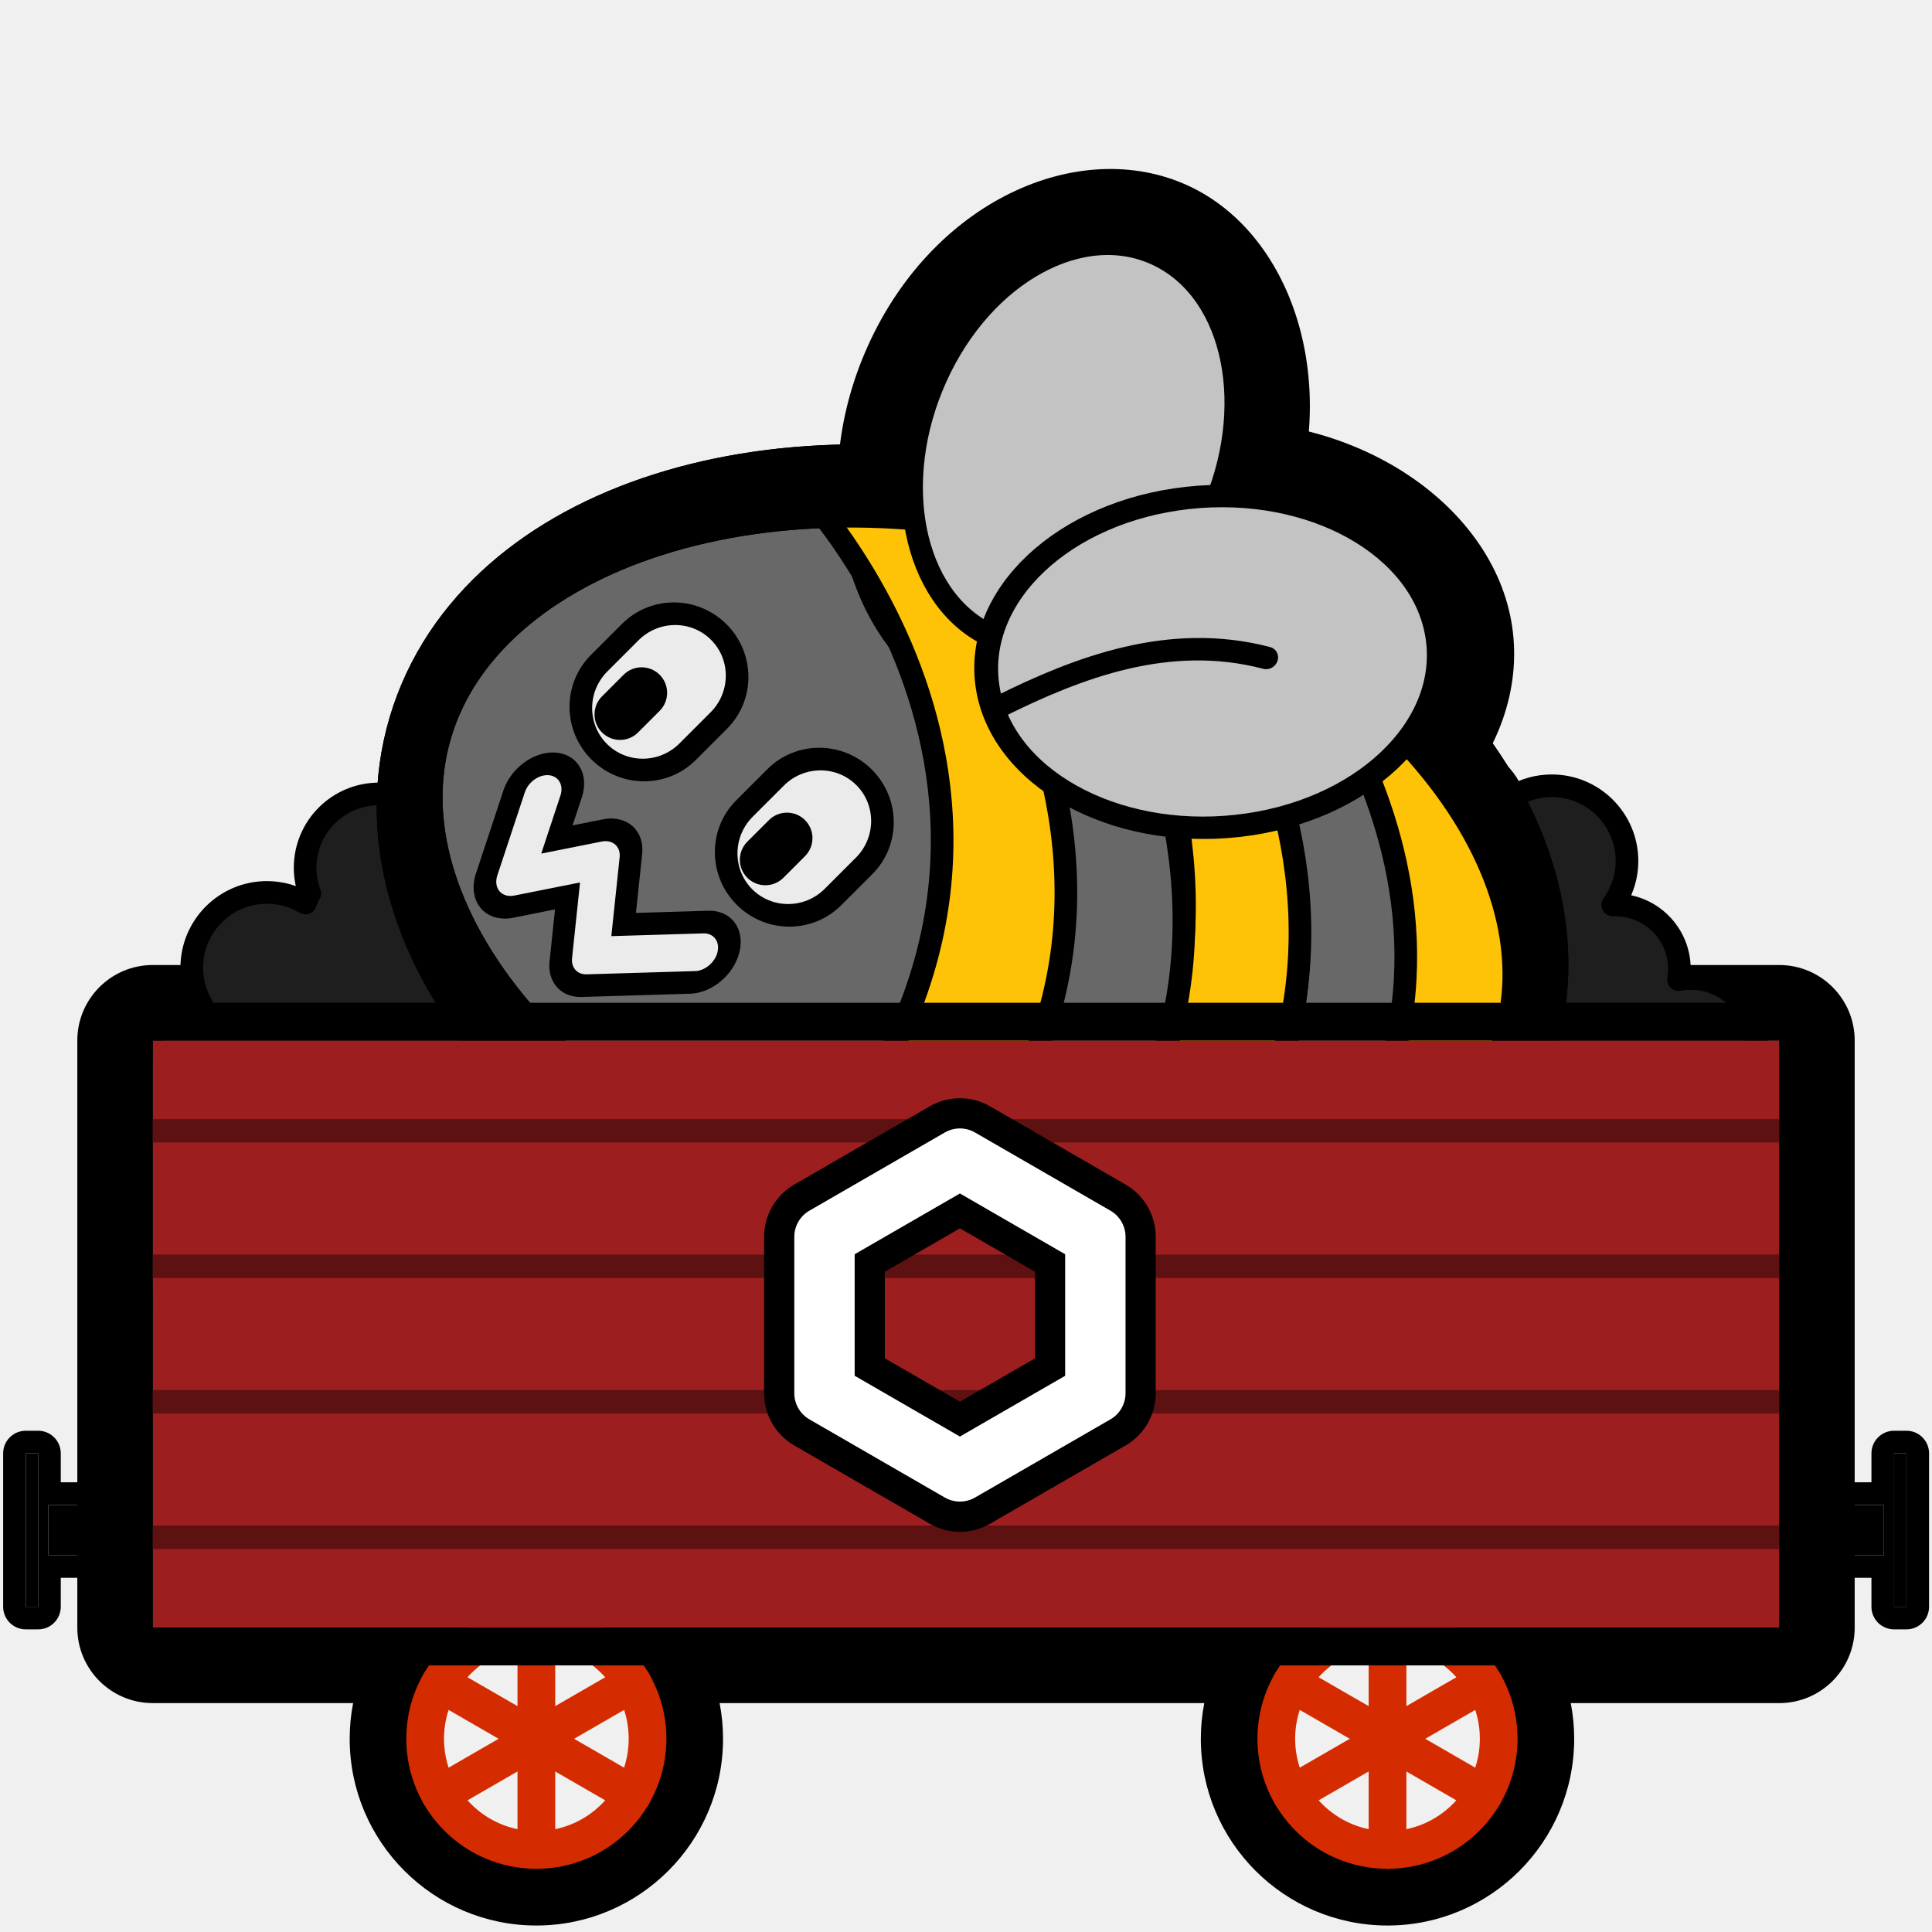
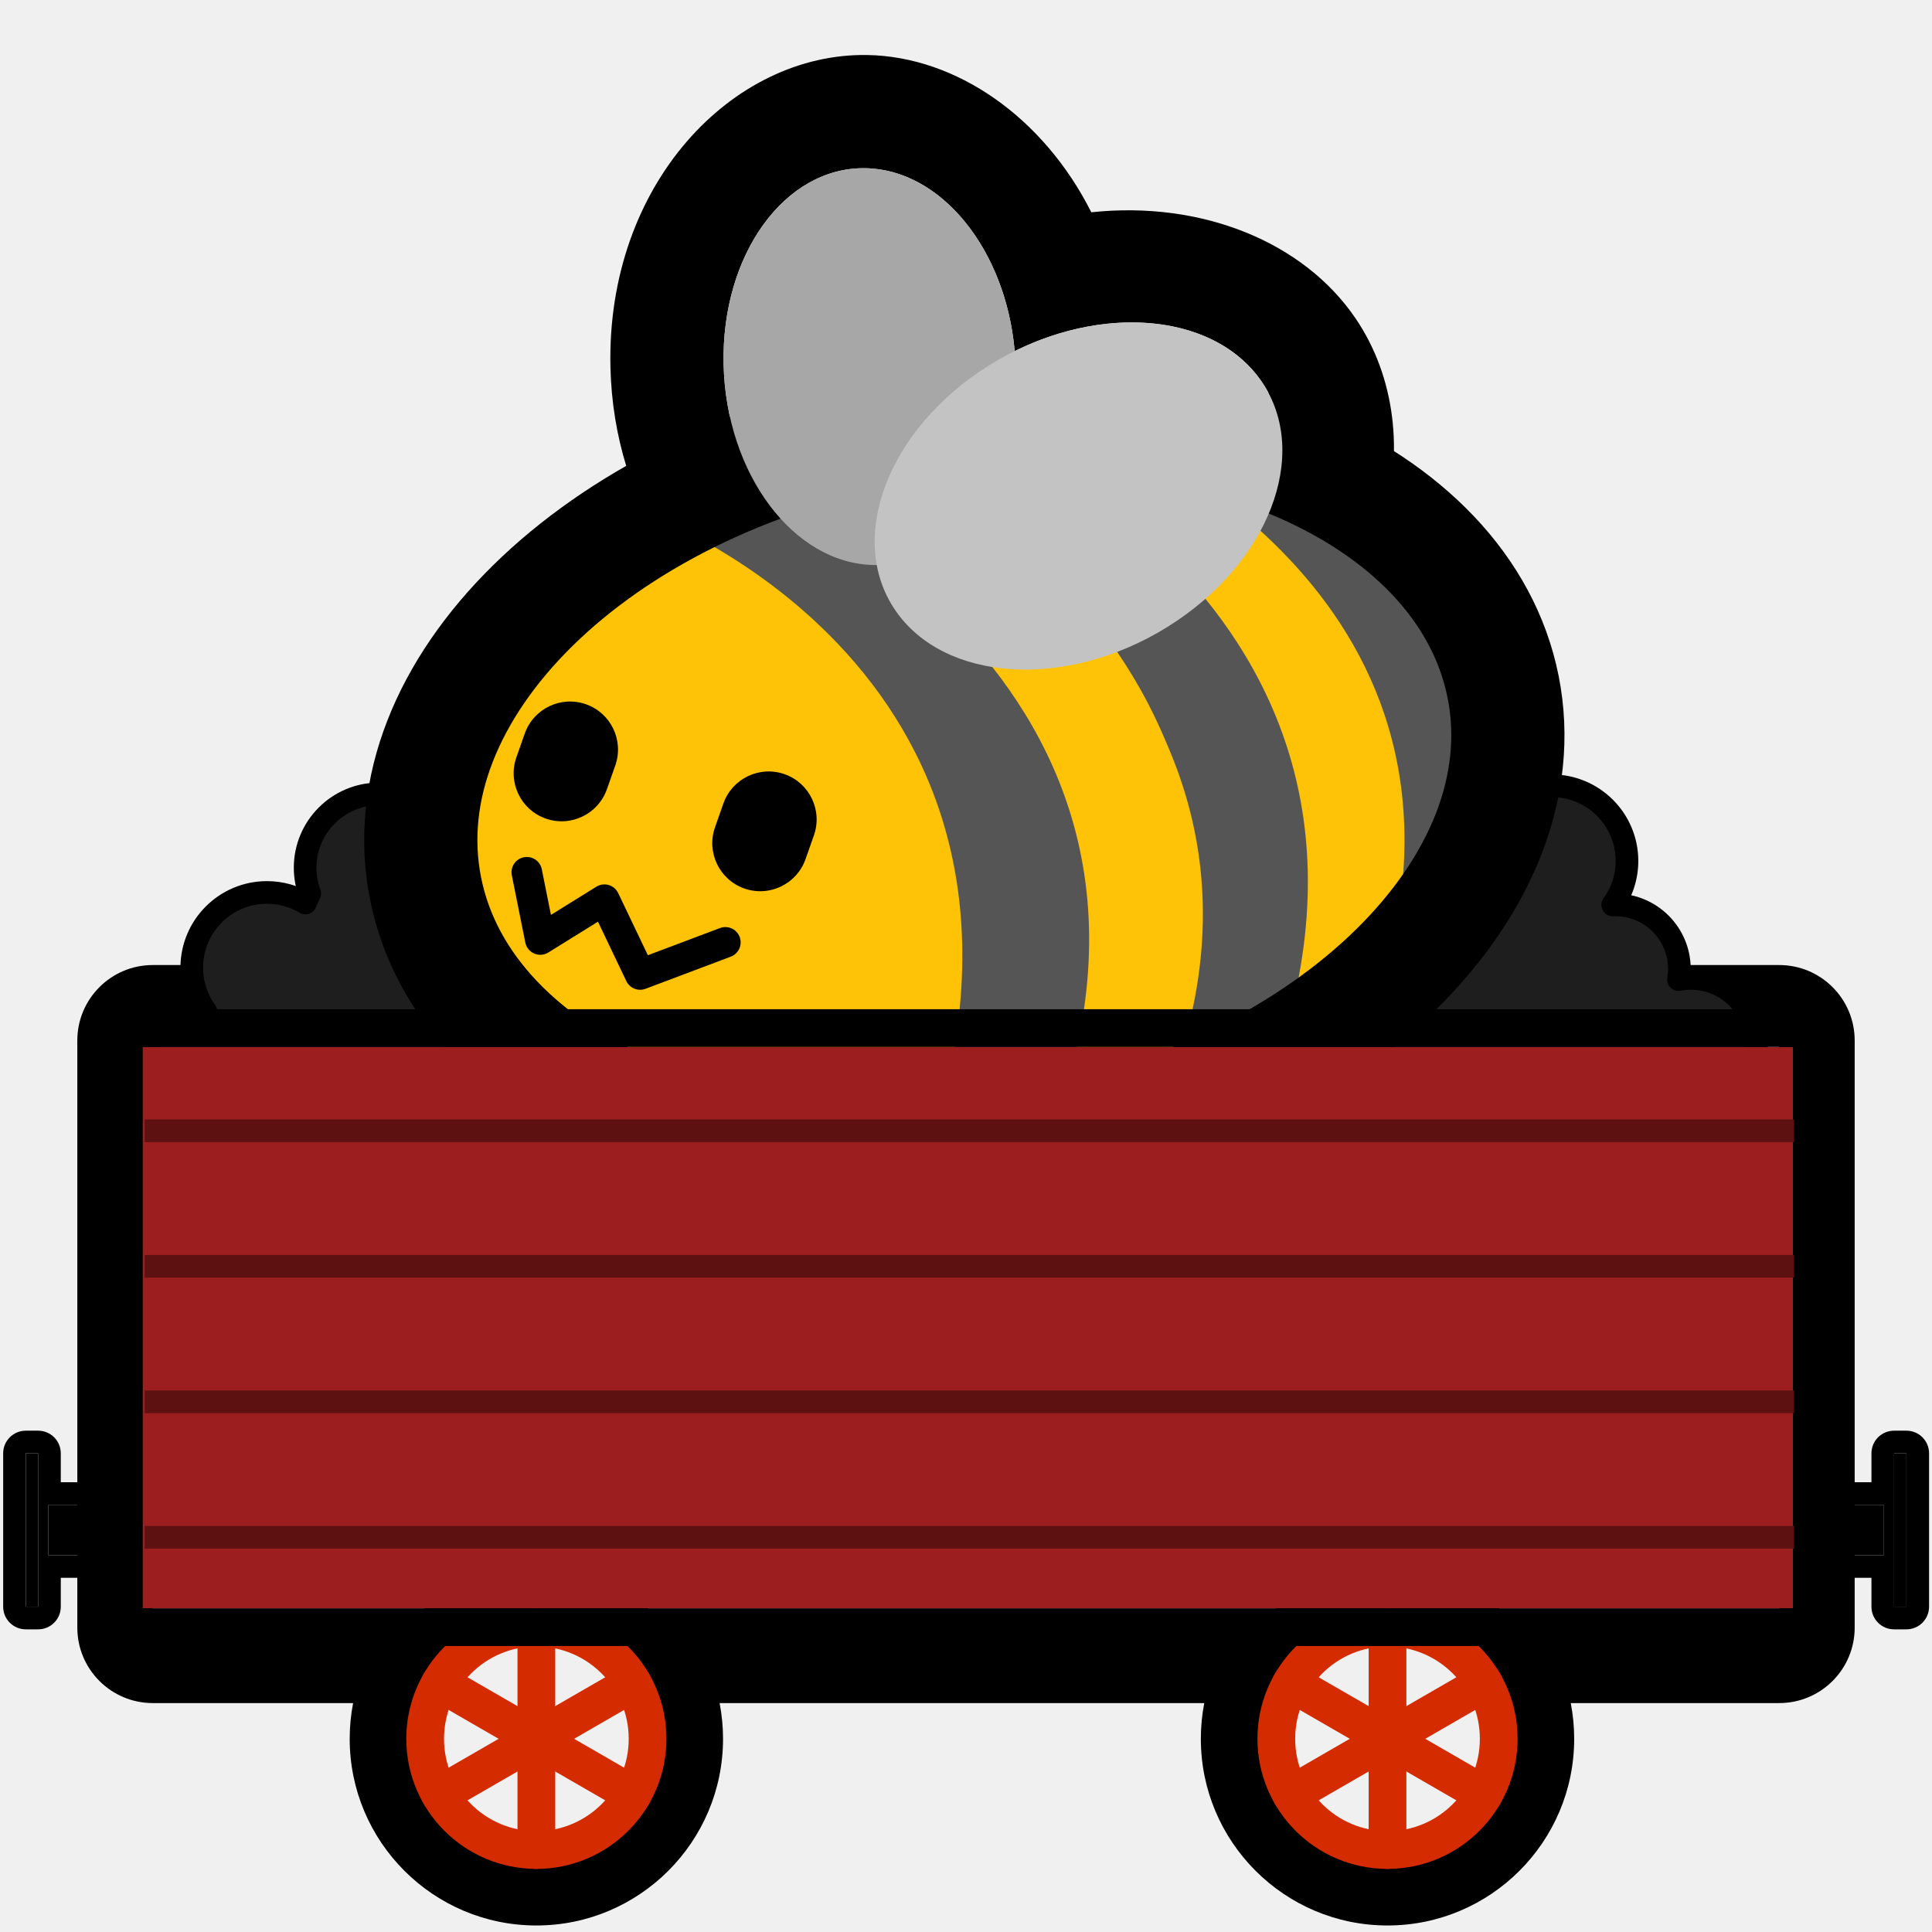
<svg xmlns="http://www.w3.org/2000/svg" width="100%" height="100%" viewBox="0 0 256 256" version="1.1" xml:space="preserve" style="fill-rule:evenodd;clip-rule:evenodd;stroke-linejoin:round;stroke-miterlimit:2;">
-   <g transform="matrix(1,0,0,1,-281,-1686)">
-     <g id="blobbee_train_wagon" transform="matrix(1,0,0,1,281,1686)">
-       <rect x="0" y="0" width="256" height="256" style="fill:none;" />
-       <g transform="matrix(1,0,0,1,-562,-1686)">
-         <path d="M767.572,1909.67C768.232,1911.8 768.587,1914.06 768.587,1916.4C768.587,1928.95 758.4,1939.14 745.853,1939.14C733.305,1939.14 723.118,1928.95 723.118,1916.4C723.118,1914.06 723.473,1911.8 724.134,1909.67L654.79,1909.67C655.45,1911.8 655.806,1914.06 655.806,1916.4C655.806,1928.95 645.619,1939.14 633.071,1939.14C620.523,1939.14 610.336,1928.95 610.336,1916.4C610.336,1914.06 610.692,1911.8 611.352,1909.67L582.245,1909.67C577.827,1909.67 574.245,1906.09 574.245,1901.67L574.245,1823.87C574.245,1819.45 577.827,1815.87 582.245,1815.87L797.755,1815.87C802.173,1815.87 805.755,1819.45 805.755,1823.87L805.755,1901.67C805.755,1906.09 802.173,1909.67 797.755,1909.67L767.572,1909.67ZM745.853,1901.67C737.72,1901.67 731.118,1908.27 731.118,1916.4C731.118,1924.53 737.72,1931.14 745.853,1931.14C753.985,1931.14 760.587,1924.53 760.587,1916.4C760.587,1908.27 753.985,1901.67 745.853,1901.67ZM797.755,1901.67L797.755,1823.87L582.245,1823.87L582.245,1901.67L797.755,1901.67ZM633.071,1901.67C624.939,1901.67 618.336,1908.27 618.336,1916.4C618.336,1924.53 624.939,1931.14 633.071,1931.14C641.203,1931.14 647.806,1924.53 647.806,1916.4C647.806,1908.27 641.203,1901.67 633.071,1901.67Z" />
-         <path d="M770.134,1911.67C770.431,1913.2 770.587,1914.78 770.587,1916.4C770.587,1930.05 759.504,1941.14 745.853,1941.14C732.201,1941.14 721.118,1930.05 721.118,1916.4C721.118,1914.78 721.274,1913.2 721.571,1911.67L657.352,1911.67C657.65,1913.2 657.806,1914.78 657.806,1916.4C657.806,1930.05 646.723,1941.14 633.071,1941.14C619.42,1941.14 608.336,1930.05 608.336,1916.4C608.336,1914.78 608.492,1913.2 608.79,1911.67L582.245,1911.67C576.722,1911.67 572.245,1907.19 572.245,1901.67L572.245,1823.87C572.245,1818.35 576.722,1813.87 582.245,1813.87L797.755,1813.87C803.278,1813.87 807.755,1818.35 807.755,1823.87L807.755,1901.67C807.755,1907.19 803.278,1911.67 797.755,1911.67L770.134,1911.67ZM797.755,1901.67L797.755,1823.87L582.245,1823.87L582.245,1901.67L797.755,1901.67ZM633.071,1901.67C624.939,1901.67 618.336,1908.27 618.336,1916.4C618.336,1924.53 624.939,1931.14 633.071,1931.14C641.203,1931.14 647.806,1924.53 647.806,1916.4C647.806,1908.27 641.203,1901.67 633.071,1901.67ZM745.853,1901.67C737.72,1901.67 731.118,1908.27 731.118,1916.4C731.118,1924.53 737.72,1931.14 745.853,1931.14C753.985,1931.14 760.587,1924.53 760.587,1916.4C760.587,1908.27 753.985,1901.67 745.853,1901.67Z" />
-       </g>
-       <g transform="matrix(1,0,0,1,14.2955,-1.48507)">
-         <g transform="matrix(1.01984,0,0,1.01984,-575.219,-1720.85)">
-           <path d="M619.698,1892.45C632.002,1892.45 641.991,1902.44 641.991,1914.74C641.991,1927.04 632.002,1937.03 619.698,1937.03C607.395,1937.03 597.406,1927.04 597.406,1914.74C597.406,1902.44 607.395,1892.45 619.698,1892.45ZM619.698,1900.29C611.724,1900.29 605.25,1906.77 605.25,1914.74C605.25,1922.71 611.724,1929.19 619.698,1929.19C627.672,1929.19 634.146,1922.71 634.146,1914.74C634.146,1906.77 627.672,1900.29 619.698,1900.29Z" />
-           <circle cx="619.698" cy="1914.74" r="14.448" style="fill:none;stroke:rgb(212,44,0);stroke-width:4.9px;" />
-         </g>
-         <g transform="matrix(1,0,0,1,-562,-1686)">
-           <path d="M618.776,1903.15L618.776,1932.62" style="fill:none;stroke:rgb(212,44,0);stroke-width:5px;stroke-linecap:round;stroke-miterlimit:1.5;" />
-         </g>
-         <g transform="matrix(0.5,-0.866025,0.866025,0.5,-1913.55,-191.182)">
-           <path d="M618.776,1903.15L618.776,1932.62" style="fill:none;stroke:rgb(212,44,0);stroke-width:5px;stroke-linecap:round;stroke-miterlimit:1.5;" />
-         </g>
-         <g transform="matrix(-0.5,-0.866025,0.866025,-0.5,-1294.77,1726.7)">
-           <path d="M618.776,1903.15L618.776,1932.62" style="fill:none;stroke:rgb(212,44,0);stroke-width:5px;stroke-linecap:round;stroke-miterlimit:1.5;" />
-         </g>
-       </g>
-       <g transform="matrix(1,0,0,1,127.077,-1.48507)">
-         <g transform="matrix(1.01984,0,0,1.01984,-575.219,-1720.85)">
-           <path d="M619.698,1892.45C632.002,1892.45 641.991,1902.44 641.991,1914.74C641.991,1927.04 632.002,1937.03 619.698,1937.03C607.395,1937.03 597.406,1927.04 597.406,1914.74C597.406,1902.44 607.395,1892.45 619.698,1892.45ZM619.698,1900.29C611.724,1900.29 605.25,1906.77 605.25,1914.74C605.25,1922.71 611.724,1929.19 619.698,1929.19C627.672,1929.19 634.146,1922.71 634.146,1914.74C634.146,1906.77 627.672,1900.29 619.698,1900.29Z" />
-           <circle cx="619.698" cy="1914.74" r="14.448" style="fill:none;stroke:rgb(212,44,0);stroke-width:4.9px;" />
-         </g>
-         <g transform="matrix(1,0,0,1,-562,-1686)">
-           <path d="M618.776,1903.15L618.776,1932.62" style="fill:none;stroke:rgb(212,44,0);stroke-width:5px;stroke-linecap:round;stroke-miterlimit:1.5;" />
-         </g>
-         <g transform="matrix(0.5,-0.866025,0.866025,0.5,-1913.55,-191.182)">
-           <path d="M618.776,1903.15L618.776,1932.62" style="fill:none;stroke:rgb(212,44,0);stroke-width:5px;stroke-linecap:round;stroke-miterlimit:1.5;" />
-         </g>
-         <g transform="matrix(-0.5,-0.866025,0.866025,-0.5,-1294.77,1726.7)">
-           <path d="M618.776,1903.15L618.776,1932.62" style="fill:none;stroke:rgb(212,44,0);stroke-width:5px;stroke-linecap:round;stroke-miterlimit:1.5;" />
-         </g>
-       </g>
-       <g transform="matrix(1,0,0,1,-564.007,-1677.76)">
-         <path d="M582.245,1821.64C582.361,1821.65 582.476,1821.67 582.59,1821.7C582.512,1821.23 582.471,1820.76 582.471,1820.28C582.471,1815.6 586.268,1811.8 590.943,1811.8C591.064,1811.8 591.183,1811.81 591.302,1811.81C590.115,1810.17 589.416,1808.15 589.416,1805.98C589.416,1800.48 593.88,1796.01 599.38,1796.01C601.243,1796.01 602.987,1796.53 604.479,1797.42C604.634,1796.98 604.825,1796.55 605.051,1796.14C604.655,1795.08 604.438,1793.93 604.438,1792.74C604.438,1787.34 608.819,1782.96 614.215,1782.96C617.749,1782.96 620.848,1784.84 622.566,1787.65C623.189,1787.53 623.833,1787.46 624.493,1787.46C624.805,1787.46 625.114,1787.48 625.418,1787.5C625.593,1787.48 625.769,1787.46 625.946,1787.45C627.571,1784.15 630.968,1781.88 634.892,1781.88C636.755,1781.88 638.499,1782.39 639.991,1783.28C641.108,1780.09 644.147,1777.8 647.718,1777.8C649.007,1777.8 650.226,1778.1 651.311,1778.63C652.935,1775.48 656.221,1773.32 660.005,1773.32C662.021,1773.32 663.895,1773.93 665.452,1774.98L665.454,1774.98C667.317,1774.98 669.061,1775.49 670.553,1776.38C671.67,1773.19 674.709,1770.9 678.28,1770.9C679.568,1770.9 680.788,1771.2 681.873,1771.73C683.497,1768.58 686.783,1766.43 690.567,1766.43C691.548,1766.43 692.496,1766.57 693.39,1766.84C694.424,1762.55 698.29,1759.36 702.895,1759.36C706.679,1759.36 709.965,1761.52 711.589,1764.67C712.674,1764.13 713.893,1763.84 715.182,1763.84C718.753,1763.84 721.792,1766.13 722.909,1769.32C724.401,1768.43 726.145,1767.92 728.008,1767.92C732.864,1767.92 736.914,1771.4 737.794,1776C739.547,1774.34 741.912,1773.32 744.513,1773.32C748.298,1773.32 751.583,1775.48 753.207,1778.63C754.292,1778.1 755.512,1777.8 756.8,1777.8C760.371,1777.8 763.41,1780.09 764.527,1783.28C766.019,1782.39 767.763,1781.88 769.626,1781.88C775.125,1781.88 779.59,1786.34 779.59,1791.84C779.59,1794.02 778.89,1796.03 777.704,1797.67C777.822,1797.67 777.942,1797.67 778.062,1797.67C782.738,1797.67 786.534,1801.46 786.534,1806.14C786.534,1806.62 786.494,1807.1 786.415,1807.56C786.945,1807.46 787.491,1807.41 788.049,1807.41C792.861,1807.41 796.767,1811.31 796.767,1816.12C796.767,1818.39 791.752,1833.57 790.332,1835.12C790.332,1835.12 781.424,1837.84 770.033,1839.79C769.101,1842.28 768.253,1844.25 767.789,1844.75C767.789,1844.75 721.214,1858.97 704.872,1845.77L704.547,1845.48C695.312,1848.01 663.311,1855.87 647.532,1847.91C646.176,1848.2 644.742,1848.5 643.249,1848.79L641.591,1850.27C627.991,1861.26 593.453,1853.25 582.245,1850.26L582.245,1821.64Z" style="fill:rgb(31,30,30);stroke:black;stroke-width:3px;stroke-linecap:round;stroke-miterlimit:1.5;" />
-       </g>
-       <g id="Bee" transform="matrix(0.434324,0.434324,-0.434324,0.434324,131.269,0.388492)">
-         <g id="Body" transform="matrix(0.994109,-0.573949,0.761422,1.28301,-120.17,92.6047)">
-           <ellipse cx="168.926" cy="110.515" rx="107.942" ry="55.376" style="fill:rgb(104,104,104);stroke:black;stroke-width:12.16px;stroke-linecap:round;stroke-miterlimit:1.5;" />
-         </g>
-         <g id="Wings-outline" transform="matrix(0.959562,0.127262,-0.127262,0.959562,7.56883,-6.44254)">
-           <g transform="matrix(1.17688,-0.575088,0.651434,1.21399,-55.8934,35.953)">
-             <path d="M87.621,9.333C107.672,9.333 126.021,28.821 126.021,54.727C126.021,81.19 107.128,101.049 86.645,101.049C66.594,101.049 48.245,81.56 48.245,55.654C48.245,29.191 67.138,9.333 87.621,9.333ZM87.133,21.55C72.762,21.55 61.095,36.624 61.095,55.191C61.095,73.758 72.762,88.832 87.133,88.832C101.504,88.832 113.171,73.758 113.171,55.191C113.171,36.624 101.504,21.55 87.133,21.55Z" />
-           </g>
-           <g transform="matrix(1.24343,0.685066,-0.776012,1.28263,74.2693,-72.8119)">
-             <path d="M86.653,10.321C106.659,10.321 125.028,29.797 125.028,55.646C125.028,80.948 107.197,100.06 87.613,100.06C67.607,100.06 49.237,80.584 49.237,54.736C49.237,29.434 67.069,10.321 86.653,10.321ZM87.133,21.55C72.762,21.55 61.095,36.624 61.095,55.191C61.095,73.758 72.762,88.832 87.133,88.832C101.504,88.832 113.171,73.758 113.171,55.191C113.171,36.624 101.504,21.55 87.133,21.55Z" />
-           </g>
-         </g>
-         <g id="Stripes" transform="matrix(1,0,0,1,4.4273,10.012)">
-           <g transform="matrix(1,-7.43708e-18,-7.43708e-18,1,92.3462,-63.8411)">
-             <path d="M37.588,107.021C36.302,108.044 130.102,103.736 138.911,199.269C185.818,73.536 38.054,97.55 37.588,107.021Z" style="fill:rgb(254,194,7);stroke:black;stroke-width:4.88px;stroke-linecap:round;stroke-miterlimit:1.5;" />
-           </g>
-           <g transform="matrix(1,-7.43708e-18,-7.43708e-18,1,73.4912,-52.6421)">
-             <path d="M157.766,189.064C152.141,96.884 58.714,94.709 59.225,91.972L24.408,104.867C24.408,104.867 137.219,103.115 141.236,211.738L154.889,190.72" style="fill:rgb(104,104,104);stroke:black;stroke-width:4.88px;stroke-linecap:round;stroke-miterlimit:1.5;" />
-           </g>
-           <g transform="matrix(1,-7.43708e-18,-7.43708e-18,1,55.5726,-39.8214)">
-             <path d="M138.184,221.282L158.96,198.917C155.015,90.156 39.958,88.264 39.959,88.304L21.516,99.184C21.345,99.215 140.506,108.796 138.184,221.282Z" style="fill:rgb(254,194,7);stroke:black;stroke-width:4.88px;stroke-linecap:round;stroke-miterlimit:1.5;" />
-           </g>
-           <g transform="matrix(1,-7.43708e-18,-7.43708e-18,1,25.9786,-19.0024)">
-             <path d="M52.67,78.448L32.777,93.969C32.777,93.969 147.14,105.355 145.924,216.369L167.401,201.973C175.368,91.857 51.46,79.379 49.702,80.764" style="fill:rgb(104,104,104);stroke:black;stroke-width:4.88px;stroke-linecap:round;stroke-miterlimit:1.5;" />
-           </g>
-           <g transform="matrix(1,-7.43708e-18,-7.43708e-18,1,-0.424026,-0.546032)">
-             <path d="M54.907,77.629L39.992,93.485C39.992,93.485 145.269,94.435 147.67,208.921L172.327,197.913C176.533,83.454 58.325,78.845 54.907,77.629Z" style="fill:rgb(254,194,7);stroke:black;stroke-width:4.88px;stroke-linecap:round;stroke-miterlimit:1.5;" />
-           </g>
-         </g>
-         <g id="Body-outline" transform="matrix(0.994109,-0.573949,0.761422,1.28301,-120.17,92.6047)">
-           <ellipse cx="168.926" cy="110.515" rx="107.942" ry="55.376" style="fill:none;stroke:black;stroke-width:12.16px;stroke-linecap:round;stroke-miterlimit:1.5;" />
-         </g>
-         <g id="Wings" transform="matrix(0.959562,0.127262,-0.127262,0.959562,7.56883,-6.44254)">
-           <g id="Back-wing" transform="matrix(1.17688,-0.575088,0.651434,1.21399,-55.8934,35.953)">
-             <ellipse cx="87.133" cy="55.191" rx="26.038" ry="33.641" style="fill:rgb(195,195,195);stroke:black;stroke-width:3.68px;stroke-linecap:round;stroke-miterlimit:1.5;" />
-           </g>
-           <g id="Front-wing" transform="matrix(0.946806,0,0,0.999012,5.86837,0.313874)">
-             <g id="Front-wing-main" transform="matrix(1.31328,0.685743,-0.81961,1.2839,72.2439,-73.1981)">
-               <ellipse cx="87.133" cy="55.191" rx="26.038" ry="33.641" style="fill:rgb(195,195,195);stroke:black;stroke-width:3.53px;stroke-linecap:round;stroke-miterlimit:1.5;" />
-             </g>
-             <path id="Front-wing-line" d="M119.334,101.013C123.249,82.03 129.669,61.104 148.451,47.276" style="fill:none;stroke:black;stroke-width:5.18px;stroke-linecap:round;stroke-miterlimit:1.5;" />
-           </g>
-         </g>
-         <g id="Face" transform="matrix(1,0,0,1,-3.8947,1.36785)">
-           <g id="Mouth" transform="matrix(0.658566,-1.17246e-18,-3.87825e-17,0.848272,3.90699,42.2986)">
-             <path d="M79.429,171.352L92.31,191.237L108.219,172.744L128,191.722L152.351,171.648" style="fill:none;stroke:black;stroke-width:23.58px;stroke-linecap:round;" />
-             <path d="M79.429,171.352L92.31,191.237L108.219,172.744L128,191.722L152.351,171.648" style="fill:none;stroke:rgb(235,235,235);stroke-width:10.72px;stroke-linecap:round;stroke-miterlimit:1.5;" />
-           </g>
-           <g id="Eyes" transform="matrix(0.856324,0.124954,-0.124954,0.856324,35.143,7.15355)">
-             <g id="Right-eye" transform="matrix(1.56791,-0.228787,0.215752,1.47858,-150.38,17.2361)">
-               <path d="M154.615,113.255C154.615,107.493 150.203,102.815 144.77,102.815C139.336,102.815 134.924,107.493 134.924,113.255L134.924,120.6C134.924,126.362 139.336,131.04 144.77,131.04C150.203,131.04 154.615,126.362 154.615,120.6L154.615,113.255Z" style="fill:rgb(235,235,235);stroke:black;stroke-width:3.66px;stroke-linecap:round;stroke-miterlimit:1.5;" />
-             </g>
-             <g id="Right-eye1" transform="matrix(0.639006,-0.0932429,0.104024,0.712889,-4.68472,94.5194)">
-               <path d="M154.615,111.64C154.615,106.77 150.203,102.815 144.77,102.815C139.336,102.815 134.924,106.77 134.924,111.64L134.924,122.216C134.924,127.086 139.336,131.04 144.77,131.04C150.203,131.04 154.615,127.086 154.615,122.216L154.615,111.64Z" />
-             </g>
-             <g id="Left-eye" transform="matrix(1.56791,-0.228787,0.215752,1.47858,-201.077,24.6337)">
-               <path d="M154.615,113.255C154.615,107.493 150.203,102.815 144.77,102.815C139.336,102.815 134.924,107.493 134.924,113.255L134.924,120.6C134.924,126.362 139.336,131.04 144.77,131.04C150.203,131.04 154.615,126.362 154.615,120.6L154.615,113.255Z" style="fill:rgb(235,235,235);stroke:black;stroke-width:3.66px;stroke-linecap:round;stroke-miterlimit:1.5;" />
-             </g>
-             <g id="Right-eye2" transform="matrix(0.639006,-0.0932429,0.104024,0.712889,-55.3816,101.917)">
-               <path d="M154.615,111.64C154.615,106.77 150.203,102.815 144.77,102.815C139.336,102.815 134.924,106.77 134.924,111.64L134.924,122.216C134.924,127.086 139.336,131.04 144.77,131.04C150.203,131.04 154.615,127.086 154.615,122.216L154.615,111.64Z" />
-             </g>
-           </g>
-         </g>
-       </g>
-       <g transform="matrix(1,0,0,1.06938,0,-9.56533)">
-         <g transform="matrix(1,0,0,1,-558.755,-1626.36)">
-           <rect x="579" y="1764.24" width="215.51" height="72.746" style="fill:rgb(157,30,30);" />
-           <path d="M799.51,1764.24L799.51,1836.98C799.51,1839.57 797.271,1841.66 794.51,1841.66L579,1841.66C576.238,1841.66 574,1839.57 574,1836.98L574,1764.24C574,1761.65 576.238,1759.56 579,1759.56L794.51,1759.56C797.271,1759.56 799.51,1761.65 799.51,1764.24ZM794.51,1764.24L579,1764.24L579,1836.98L794.51,1836.98L794.51,1764.24Z" />
-         </g>
-         <g>
-           <g transform="matrix(1,0,0,1,-562,-1677.42)">
-             <path d="M582.245,1826.48L797.755,1826.48" style="fill:none;stroke:rgb(93,17,17);stroke-width:2.9px;stroke-miterlimit:1.5;" />
-           </g>
-           <g transform="matrix(1,0,0,1,-562,-1660.63)">
-             <path d="M582.245,1826.48L797.755,1826.48" style="fill:none;stroke:rgb(93,17,17);stroke-width:2.9px;stroke-miterlimit:1.5;" />
-           </g>
-           <g transform="matrix(1,0,0,1,-562,-1643.84)">
-             <path d="M582.245,1826.48L797.755,1826.48" style="fill:none;stroke:rgb(93,17,17);stroke-width:2.9px;stroke-miterlimit:1.5;" />
-           </g>
-           <g transform="matrix(1,0,0,1,-562,-1627.05)">
-             <path d="M582.245,1826.48L797.755,1826.48" style="fill:none;stroke:rgb(93,17,17);stroke-width:2.9px;stroke-miterlimit:1.5;" />
-           </g>
-         </g>
-       </g>
-       <g transform="matrix(0.909109,0,0,0.909109,29.5451,-6.76131)">
-         <path d="M111.812,168.69L131.552,180.087C134.275,181.658 135.952,184.564 135.952,187.707L135.952,210.501C135.952,213.645 134.275,216.55 131.552,218.122L111.812,229.519C109.089,231.091 105.735,231.091 103.012,229.519L83.272,218.122C80.549,216.55 78.872,213.645 78.872,210.501L78.872,187.707C78.872,184.564 80.549,181.658 83.272,180.087L103.012,168.69C105.735,167.118 109.089,167.118 111.812,168.69ZM107.412,176.31L87.672,187.707L87.672,210.501L107.412,221.898L127.152,210.501L127.152,187.707L107.412,176.31Z" />
-         <path d="M107.412,176.31L127.152,187.707L127.152,210.501L107.412,221.898L87.672,210.501L87.672,187.707L107.412,176.31ZM107.412,186.472L96.472,192.788L96.472,205.421L107.412,211.737L118.352,205.421L118.352,192.788L107.412,186.472Z" />
-         <path d="M107.412,176.31L127.152,187.707L127.152,210.501L107.412,221.898L87.672,210.501L87.672,187.707L107.412,176.31Z" style="fill:none;stroke:white;stroke-width:8.8px;stroke-linecap:round;stroke-miterlimit:1.5;" />
-       </g>
-       <g transform="matrix(1,0,0,1,-556.454,-1692.53)">
-         <path d="M806.078,1891.94L806.078,1898.6L800.962,1898.6L800.962,1891.94L806.078,1891.94ZM809.065,1885.11L809.065,1905.43L807.43,1905.43L807.43,1885.11L809.065,1885.11Z" />
-         <path d="M804.43,1888.94L804.43,1885.11C804.43,1883.45 805.773,1882.11 807.43,1882.11L809.065,1882.11C810.722,1882.11 812.065,1883.45 812.065,1885.11L812.065,1905.43C812.065,1907.09 810.722,1908.43 809.065,1908.43L807.43,1908.43C805.773,1908.43 804.43,1907.09 804.43,1905.43L804.43,1901.6L800.962,1901.6C799.305,1901.6 797.962,1900.26 797.962,1898.6L797.962,1891.94C797.962,1890.28 799.305,1888.94 800.962,1888.94L804.43,1888.94ZM809.065,1885.11L807.43,1885.11L807.43,1905.43L809.065,1905.43L809.065,1885.11ZM806.078,1891.94L800.962,1891.94L800.962,1898.6L806.078,1898.6L806.078,1891.94Z" />
-       </g>
-       <g transform="matrix(-1,0,0,1,812.483,-1692.53)">
-         <path d="M806.078,1891.94L806.078,1898.6L800.962,1898.6L800.962,1891.94L806.078,1891.94ZM809.065,1885.11L809.065,1905.43L807.43,1905.43L807.43,1885.11L809.065,1885.11Z" />
-         <path d="M804.43,1888.94L800.962,1888.94C799.305,1888.94 797.962,1890.28 797.962,1891.94L797.962,1898.6C797.962,1900.26 799.305,1901.6 800.962,1901.6L804.43,1901.6L804.43,1905.43C804.43,1907.09 805.773,1908.43 807.43,1908.43L809.065,1908.43C810.722,1908.43 812.065,1907.09 812.065,1905.43L812.065,1885.11C812.065,1883.45 810.722,1882.11 809.065,1882.11L807.43,1882.11C805.773,1882.11 804.43,1883.45 804.43,1885.11L804.43,1888.94ZM809.065,1885.11L809.065,1905.43L807.43,1905.43L807.43,1885.11L809.065,1885.11ZM806.078,1891.94L806.078,1898.6L800.962,1898.6L800.962,1891.94L806.078,1891.94Z" />
-       </g>
+   <rect id="blobbee_train_wagon" x="-0" y="-0" width="256" height="256" style="fill:none;" />
+   <path id="Wagon-outline" d="M205.572,223.666C206.232,225.795 206.587,228.057 206.587,230.401C206.587,242.949 196.4,253.136 183.853,253.136C171.305,253.136 161.118,242.949 161.118,230.401C161.118,228.057 161.473,225.795 162.134,223.666L92.79,223.666C93.45,225.795 93.806,228.057 93.806,230.401C93.806,242.949 83.619,253.136 71.071,253.136C58.523,253.136 48.336,242.949 48.336,230.401C48.336,228.057 48.692,225.795 49.352,223.666L20.245,223.666C15.827,223.666 12.245,220.085 12.245,215.666L12.245,137.873C12.245,133.455 15.827,129.873 20.245,129.873L235.755,129.873C240.173,129.873 243.755,133.455 243.755,137.873L243.755,215.666C243.755,220.085 240.173,223.666 235.755,223.666L205.572,223.666ZM71.071,215.666C62.939,215.666 56.336,222.269 56.336,230.401C56.336,238.533 62.939,245.136 71.071,245.136C79.203,245.136 85.806,238.533 85.806,230.401C85.806,222.269 79.203,215.666 71.071,215.666ZM235.755,215.666L235.755,137.873L20.245,137.873L20.245,215.666L235.755,215.666ZM183.853,215.666C175.72,215.666 169.118,222.269 169.118,230.401C169.118,238.533 175.72,245.136 183.853,245.136C191.985,245.136 198.587,238.533 198.587,230.401C198.587,222.269 191.985,215.666 183.853,215.666Z" />
+   <path d="M208.134,225.666C208.431,227.199 208.587,228.782 208.587,230.401C208.587,244.053 197.504,255.136 183.853,255.136C170.201,255.136 159.118,244.053 159.118,230.401C159.118,228.782 159.274,227.199 159.571,225.666L95.352,225.666C95.65,227.199 95.806,228.782 95.806,230.401C95.806,244.053 84.723,255.136 71.071,255.136C57.42,255.136 46.336,244.053 46.336,230.401C46.336,228.782 46.492,227.199 46.79,225.666L20.245,225.666C14.722,225.666 10.245,221.189 10.245,215.666L10.245,137.873C10.245,132.35 14.722,127.873 20.245,127.873L235.755,127.873C241.278,127.873 245.755,132.35 245.755,137.873L245.755,215.666C245.755,221.189 241.278,225.666 235.755,225.666L208.134,225.666ZM71.071,215.666C62.939,215.666 56.336,222.269 56.336,230.401C56.336,238.533 62.939,245.136 71.071,245.136C79.203,245.136 85.806,238.533 85.806,230.401C85.806,222.269 79.203,215.666 71.071,215.666ZM235.755,215.666L235.755,137.873L20.245,137.873L20.245,215.666L235.755,215.666ZM183.853,215.666C175.72,215.666 169.118,222.269 169.118,230.401C169.118,238.533 175.72,245.136 183.853,245.136C191.985,245.136 198.587,238.533 198.587,230.401C198.587,222.269 191.985,215.666 183.853,215.666Z" />
+   <g id="Right-wheel">
+     <path d="M183.853,207.666C196.4,207.666 206.587,217.853 206.587,230.401C206.587,242.949 196.4,253.136 183.853,253.136C171.305,253.136 161.118,242.949 161.118,230.401C161.118,217.853 171.305,207.666 183.853,207.666ZM183.853,215.666C175.72,215.666 169.118,222.269 169.118,230.401C169.118,238.533 175.72,245.136 183.853,245.136C191.985,245.136 198.587,238.533 198.587,230.401C198.587,222.269 191.985,215.666 183.853,215.666Z" />
+     <circle cx="183.853" cy="230.401" r="14.735" style="fill:none;stroke:rgb(212,44,0);stroke-width:5px;" />
+     <path d="M183.853,215.666L183.853,245.136" style="fill:none;stroke:rgb(212,44,0);stroke-width:5px;stroke-linecap:round;stroke-miterlimit:1.5;" />
+     <path d="M171.092,223.034L196.613,237.768" style="fill:none;stroke:rgb(212,44,0);stroke-width:5px;stroke-linecap:round;stroke-miterlimit:1.5;" />
+     <path d="M171.092,237.768L196.613,223.034" style="fill:none;stroke:rgb(212,44,0);stroke-width:5px;stroke-linecap:round;stroke-miterlimit:1.5;" />
+   </g>
+   <g id="Left-wheel">
+     <path d="M71.071,207.666C83.619,207.666 93.806,217.853 93.806,230.401C93.806,242.949 83.619,253.136 71.071,253.136C58.523,253.136 48.336,242.949 48.336,230.401C48.336,217.853 58.523,207.666 71.071,207.666ZM71.071,215.666C62.939,215.666 56.336,222.269 56.336,230.401C56.336,238.533 62.939,245.136 71.071,245.136C79.203,245.136 85.806,238.533 85.806,230.401C85.806,222.269 79.203,215.666 71.071,215.666Z" />
+     <circle cx="71.071" cy="230.401" r="14.735" style="fill:none;stroke:rgb(212,44,0);stroke-width:5px;" />
+     <path d="M71.071,215.666L71.071,245.136" style="fill:none;stroke:rgb(212,44,0);stroke-width:5px;stroke-linecap:round;stroke-miterlimit:1.5;" />
+     <path d="M58.31,223.034L83.832,237.768" style="fill:none;stroke:rgb(212,44,0);stroke-width:5px;stroke-linecap:round;stroke-miterlimit:1.5;" />
+     <path d="M58.31,237.768L83.832,223.034" style="fill:none;stroke:rgb(212,44,0);stroke-width:5px;stroke-linecap:round;stroke-miterlimit:1.5;" />
+   </g>
+   <path id="Coal" d="M18.238,143.878C18.354,143.895 18.469,143.914 18.583,143.936C18.505,143.474 18.464,142.999 18.464,142.514C18.464,137.839 22.261,134.042 26.936,134.042C27.057,134.042 27.176,134.045 27.295,134.05C26.108,132.41 25.409,130.395 25.409,128.218C25.409,122.718 29.873,118.254 35.373,118.254C37.235,118.254 38.98,118.766 40.472,119.657C40.626,119.215 40.818,118.79 41.043,118.385C40.648,117.323 40.431,116.174 40.431,114.975C40.431,109.579 44.812,105.198 50.208,105.198C53.742,105.198 56.841,107.078 58.558,109.891C59.182,109.766 59.826,109.7 60.486,109.7C60.798,109.7 61.107,109.715 61.411,109.744C61.586,109.721 61.762,109.703 61.939,109.691C63.563,106.39 66.961,104.117 70.885,104.117C72.748,104.117 74.492,104.629 75.984,105.52C77.101,102.329 80.14,100.037 83.711,100.037C85,100.037 86.219,100.336 87.304,100.867C88.928,97.718 92.214,95.563 95.998,95.563C98.014,95.563 99.888,96.174 101.444,97.221L101.447,97.221C103.31,97.221 105.054,97.734 106.546,98.625C107.663,95.434 110.702,93.142 114.273,93.142C115.561,93.142 116.781,93.441 117.866,93.972C119.49,90.823 122.775,88.668 126.56,88.668C127.541,88.668 128.489,88.813 129.383,89.082C130.417,84.793 134.283,81.603 138.888,81.603C142.672,81.603 145.957,83.758 147.582,86.907C148.667,86.375 149.886,86.077 151.175,86.077C154.745,86.077 157.785,88.368 158.902,91.56C160.394,90.668 162.138,90.156 164.001,90.156C168.857,90.156 172.907,93.638 173.787,98.24C175.54,96.581 177.905,95.563 180.506,95.563C184.291,95.563 187.576,97.718 189.2,100.867C190.285,100.336 191.505,100.037 192.793,100.037C196.364,100.037 199.403,102.329 200.52,105.52C202.012,104.629 203.756,104.117 205.619,104.117C211.118,104.117 215.583,108.581 215.583,114.081C215.583,116.258 214.883,118.273 213.696,119.913C213.815,119.908 213.935,119.905 214.055,119.905C218.731,119.905 222.527,123.702 222.527,128.377C222.527,128.862 222.486,129.337 222.408,129.799C222.937,129.699 223.484,129.646 224.042,129.646C228.854,129.646 232.76,133.552 232.76,138.364C232.76,140.631 227.745,155.806 226.325,157.357C226.325,157.357 217.417,160.076 206.026,162.032C205.094,164.523 204.246,166.485 203.782,166.992C203.782,166.992 157.207,181.208 140.865,168.01L140.54,167.719C131.305,170.251 99.304,178.106 83.524,170.15C82.169,170.444 80.735,170.739 79.242,171.026L77.584,172.512C63.984,183.496 29.446,175.493 18.238,172.498L18.238,143.878Z" style="fill:rgb(31,30,30);stroke:black;stroke-width:3px;stroke-linecap:round;stroke-miterlimit:1.5;" />
+   <g id="Bee">
+     <path id="Wings-outline" d="M105.181,87.654C92.066,82.228 81.3,67.343 80.886,48.603C80.351,24.38 97.062,7.007 114.889,7.29C126.701,7.477 138.261,15.529 144.604,28.128C159.199,26.568 172.716,32.029 179.616,42.184C190.137,57.668 184.306,82.323 162.617,95.809C141.551,108.908 116.421,104.302 106.203,89.262C105.843,88.734 105.503,88.197 105.181,87.654ZM116.176,74.87C116.564,76.987 117.365,79.001 118.61,80.832C125.115,90.407 141.285,91.41 154.697,83.071C168.108,74.732 173.715,60.188 167.209,50.614C161.234,41.82 147.106,40.257 134.451,46.521C133.274,33.102 124.743,22.448 114.65,22.288C103.971,22.118 95.561,33.761 95.882,48.271C96.203,62.781 105.133,74.7 115.812,74.869C115.934,74.871 116.055,74.872 116.176,74.87Z" />
+     <path id="Body" d="M118.298,56.876C157.699,49.501 193.936,64.793 199.168,91.003C204.401,117.214 176.661,144.481 137.26,151.856C97.859,159.232 61.623,143.94 56.39,117.73C51.157,91.519 78.898,64.252 118.298,56.876Z" style="fill:rgb(254,194,7);" />
+     <g id="Stripes">
+       <path d="M145.536,58.264C144.626,58.579 197.325,74.457 183.597,128.992C234.009,68.607 147.637,53.118 145.536,58.264Z" style="fill:rgb(85,85,85);" />
+       <path d="M183.404,129.541C198.24,77.481 147.008,58.091 147.823,56.677L126.064,57.028C126.064,57.028 188.776,78.021 169.851,138.859L181.491,129.897" style="fill:rgb(254,194,7);" />
+       <path d="M153.902,147.142L169.743,138.821C188.735,77.921 125.49,54.476 125.483,54.498L113.168,56.923C113.067,56.907 177.085,85.402 153.902,147.142Z" style="fill:rgb(85,85,85);" />
+       <path d="M114.014,57.273L99.994,61.981C99.994,61.981 161.007,90.54 138.723,151.682L153.4,147.903C179.242,88.573 113.164,57.552 111.923,57.975" style="fill:rgb(254,194,7);" />
+       <path d="M97.22,62.319L85.887,68.182C85.887,68.182 143.908,89.202 122.947,152.968L138.723,151.682C163.331,89.218 98.873,63.657 97.22,62.319Z" style="fill:rgb(85,85,85);" />
+     </g>
+     <path id="Body-outline" d="M118.298,56.876C157.699,49.501 193.936,64.793 199.168,91.003C204.401,117.214 176.661,144.481 137.26,151.856C97.859,159.232 61.623,143.94 56.39,117.73C51.157,91.519 78.898,64.252 118.298,56.876Z" style="fill:none;stroke:black;stroke-width:15px;stroke-linecap:round;stroke-miterlimit:1.5;" />
+     <g id="Wings">
+       <path id="Back-wing" d="M114.65,22.288C125.33,22.457 134.26,34.376 134.581,48.886C134.901,63.396 126.491,75.039 115.812,74.869C105.133,74.7 96.203,62.781 95.882,48.271C95.561,33.761 103.971,22.118 114.65,22.288Z" style="fill:rgb(167,167,167);" />
+       <path id="Front-wing" d="M167.209,50.614C173.715,60.188 168.108,74.732 154.697,83.071C141.285,91.41 125.115,90.407 118.61,80.832C112.104,71.258 117.711,56.714 131.122,48.375C144.533,40.036 160.703,41.039 167.209,50.614Z" style="fill:rgb(195,195,195);" />
+     </g>
+     <g id="Face">
+       <path id="Mouth" d="M69.804,115.578L71.592,124.49L80.088,119.214L84.82,129.125L96.115,124.867" style="fill:none;stroke:black;stroke-width:4.05px;stroke-linecap:round;stroke-miterlimit:1.5;" />
+       <path id="Right-eye" d="M107.847,110.693L106.737,113.844C105.572,117.154 101.938,118.895 98.628,117.73C95.318,116.564 93.576,112.93 94.742,109.62L95.852,106.469C97.017,103.159 100.651,101.418 103.961,102.583C107.271,103.749 109.012,107.382 107.847,110.693Z" />
+       <path id="Left-eye" d="M81.528,101.426L80.419,104.577C79.253,107.887 75.62,109.628 72.309,108.463C68.999,107.297 67.258,103.663 68.424,100.353L69.533,97.202C70.699,93.892 74.332,92.151 77.643,93.316C80.953,94.482 82.694,98.115 81.528,101.426Z" />
    </g>
  </g>
+   <rect id="Front-panel" x="18.889" y="138.728" width="218.694" height="74.379" style="fill:rgb(157,30,30);" />
+   <path d="M242.584,138.728L242.584,213.107C242.584,215.868 240.345,218.107 237.584,218.107L18.889,218.107C16.128,218.107 13.889,215.868 13.889,213.107L13.889,138.728C13.889,135.967 16.128,133.728 18.889,133.728L237.584,133.728C240.345,133.728 242.584,135.967 242.584,138.728ZM237.584,138.728L18.889,138.728L18.889,213.107L237.584,213.107L237.584,138.728Z" />
+   <g id="Panel-shadows">
+     <path d="M19.177,149.839L237.723,149.839" style="fill:none;stroke:rgb(93,17,17);stroke-width:3px;stroke-miterlimit:1.5;" />
+     <path d="M19.177,167.793L237.723,167.793" style="fill:none;stroke:rgb(93,17,17);stroke-width:3px;stroke-miterlimit:1.5;" />
+     <path d="M19.177,185.747L237.723,185.747" style="fill:none;stroke:rgb(93,17,17);stroke-width:3px;stroke-miterlimit:1.5;" />
+     <path d="M19.177,203.7L237.723,203.7" style="fill:none;stroke:rgb(93,17,17);stroke-width:3px;stroke-miterlimit:1.5;" />
+   </g>
+   <path id="Right-buffer" d="M249.624,199.404L249.624,206.067L244.508,206.067L244.508,199.404L249.624,199.404ZM252.611,192.573L252.611,212.897L250.976,212.897L250.976,192.573L252.611,192.573Z" />
+   <path d="M247.976,196.404L247.976,192.573C247.976,190.916 249.319,189.573 250.976,189.573L252.611,189.573C254.268,189.573 255.611,190.916 255.611,192.573L255.611,212.897C255.611,214.554 254.268,215.897 252.611,215.897L250.976,215.897C249.319,215.897 247.976,214.554 247.976,212.897L247.976,209.067L244.508,209.067C242.852,209.067 241.508,207.723 241.508,206.067L241.508,199.404C241.508,197.747 242.852,196.404 244.508,196.404L247.976,196.404ZM249.624,199.404L244.508,199.404L244.508,206.067L249.624,206.067L249.624,199.404ZM252.611,192.573L250.976,192.573L250.976,212.897L252.611,212.897L252.611,192.573Z" />
+   <path id="Left-buffer" d="M6.405,199.404L6.405,206.067L11.521,206.067L11.521,199.404L6.405,199.404ZM3.419,192.573L3.419,212.897L5.054,212.897L5.054,192.573L3.419,192.573Z" />
+   <path d="M8.054,196.404L11.521,196.404C13.178,196.404 14.521,197.747 14.521,199.404L14.521,206.067C14.521,207.723 13.178,209.067 11.521,209.067L8.054,209.067L8.054,212.897C8.054,214.554 6.71,215.897 5.054,215.897L3.419,215.897C1.762,215.897 0.419,214.554 0.419,212.897L0.419,192.573C0.419,190.916 1.762,189.573 3.419,189.573L5.054,189.573C6.71,189.573 8.054,190.916 8.054,192.573L8.054,196.404ZM3.419,192.573L3.419,212.897L5.054,212.897L5.054,192.573L3.419,192.573ZM6.405,199.404L6.405,206.067L11.521,206.067L11.521,199.404L6.405,199.404Z" />
</svg>
